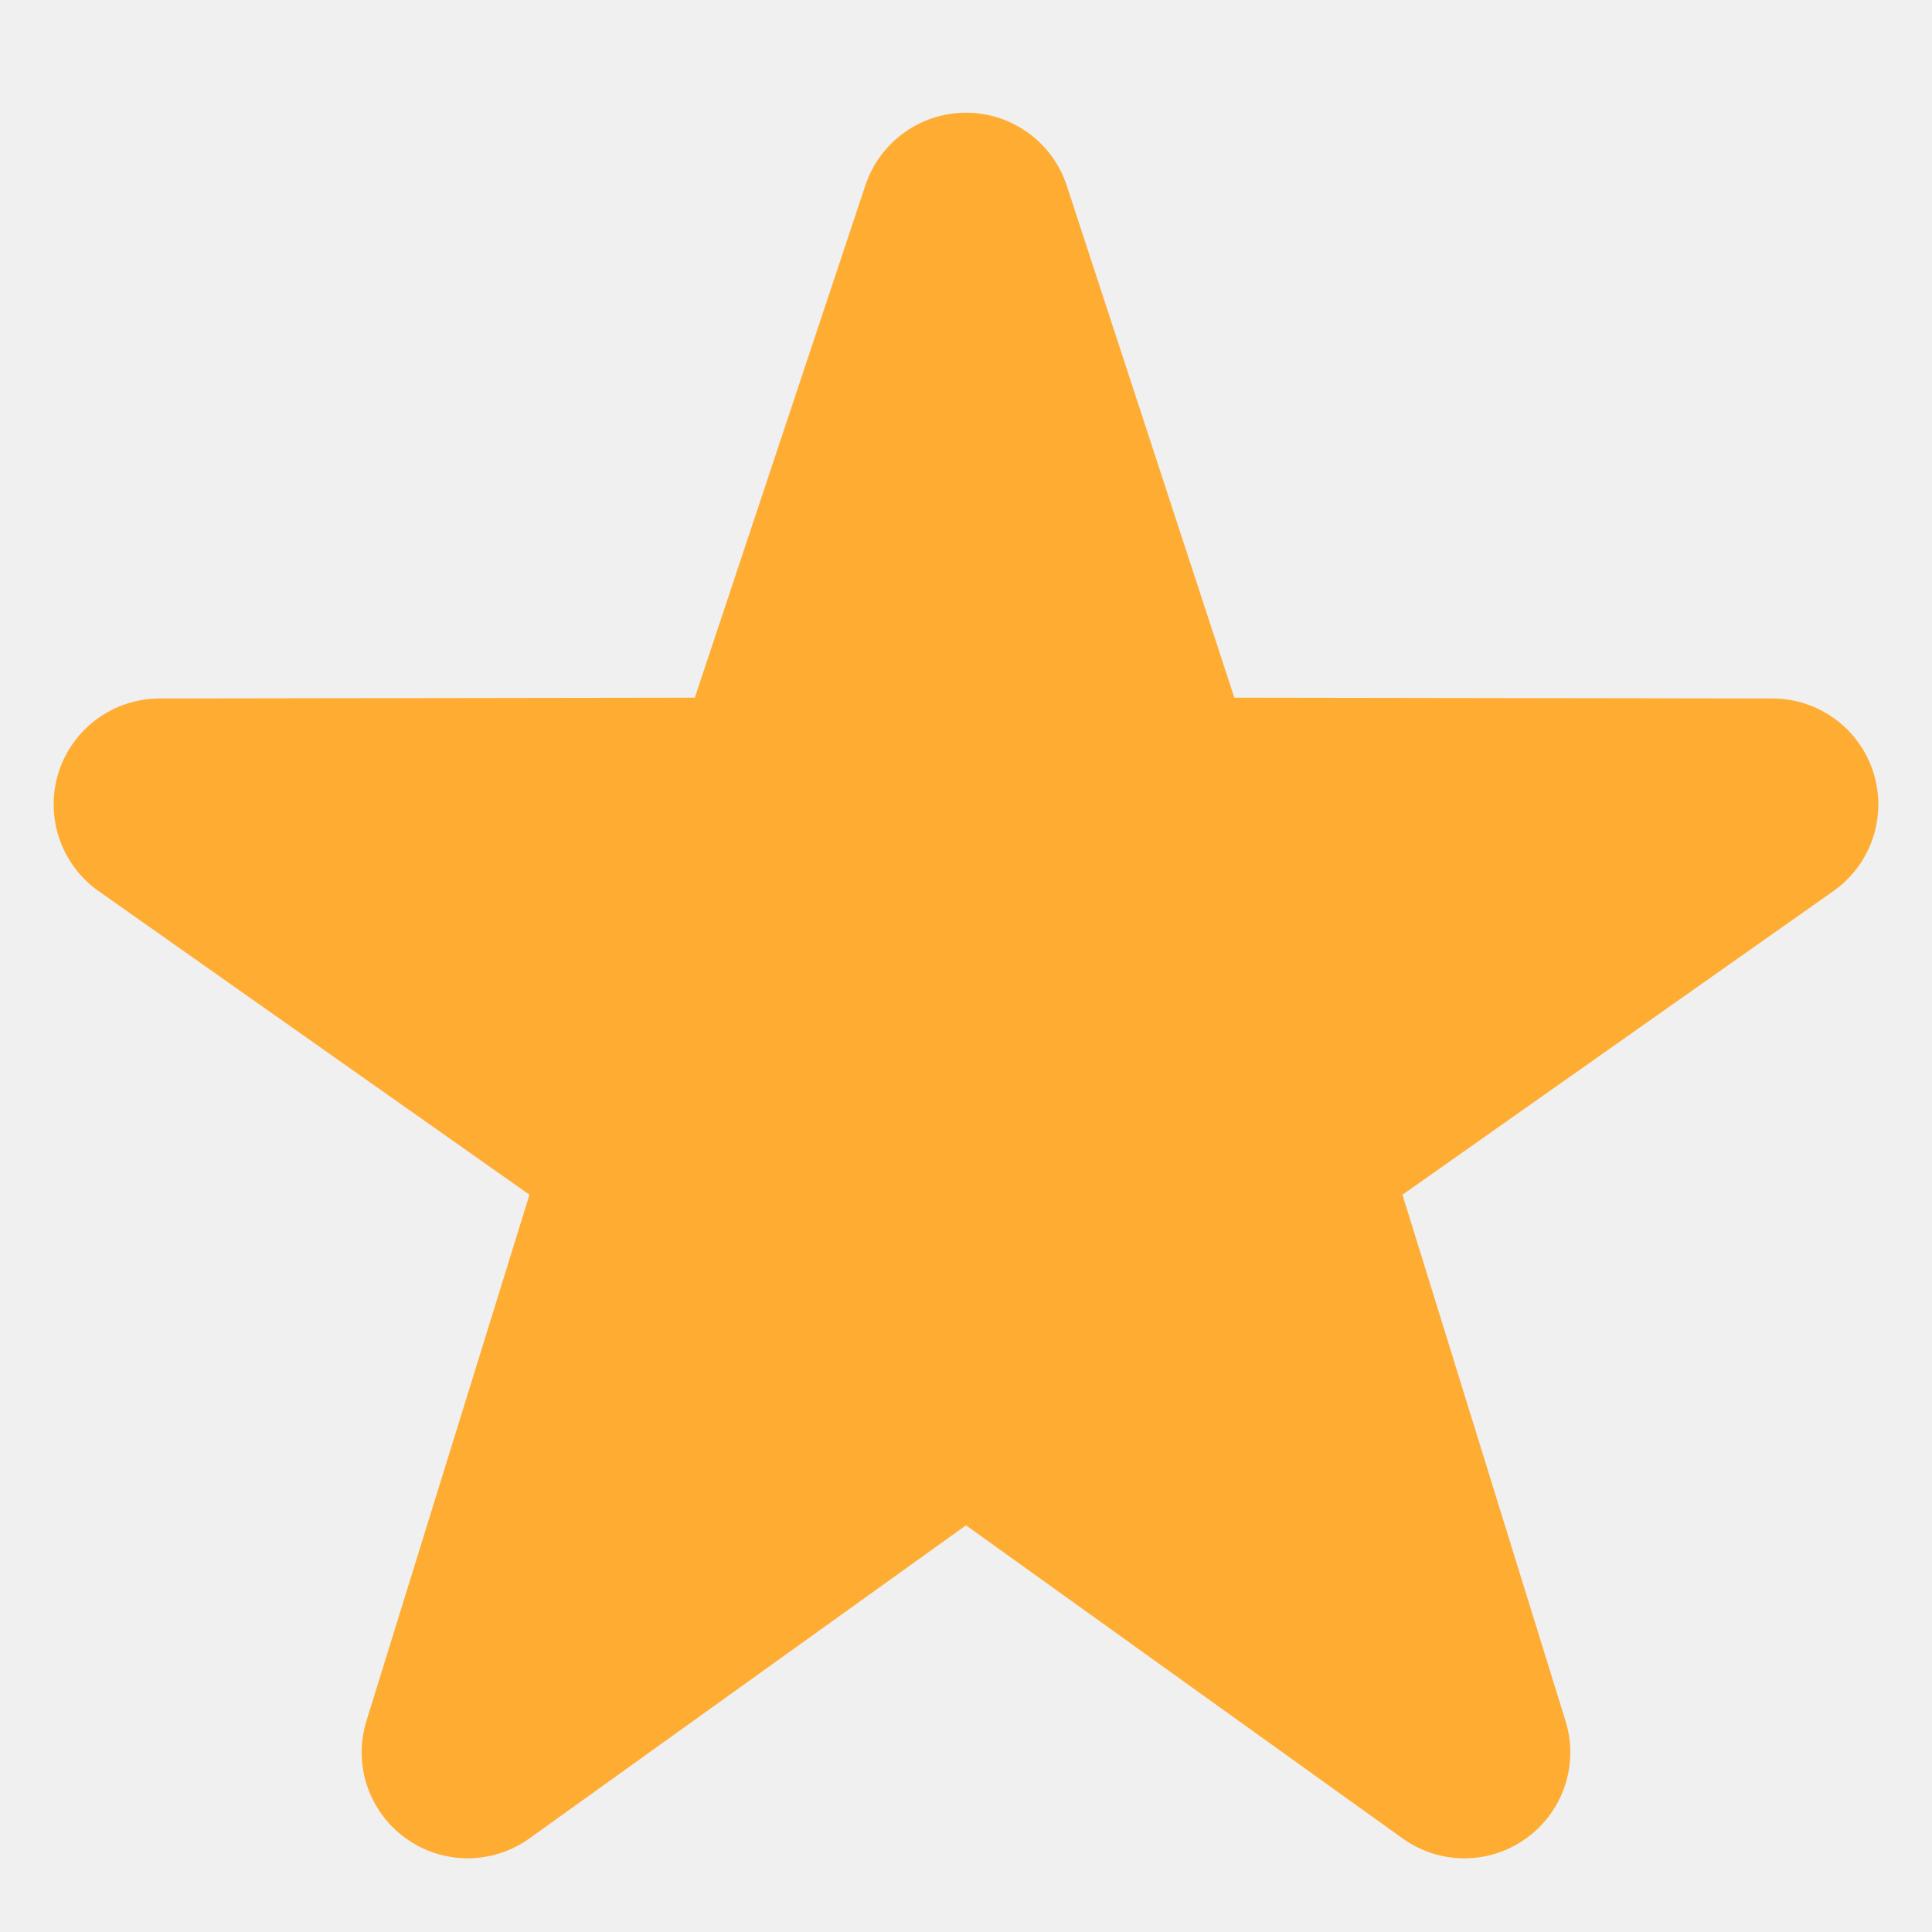
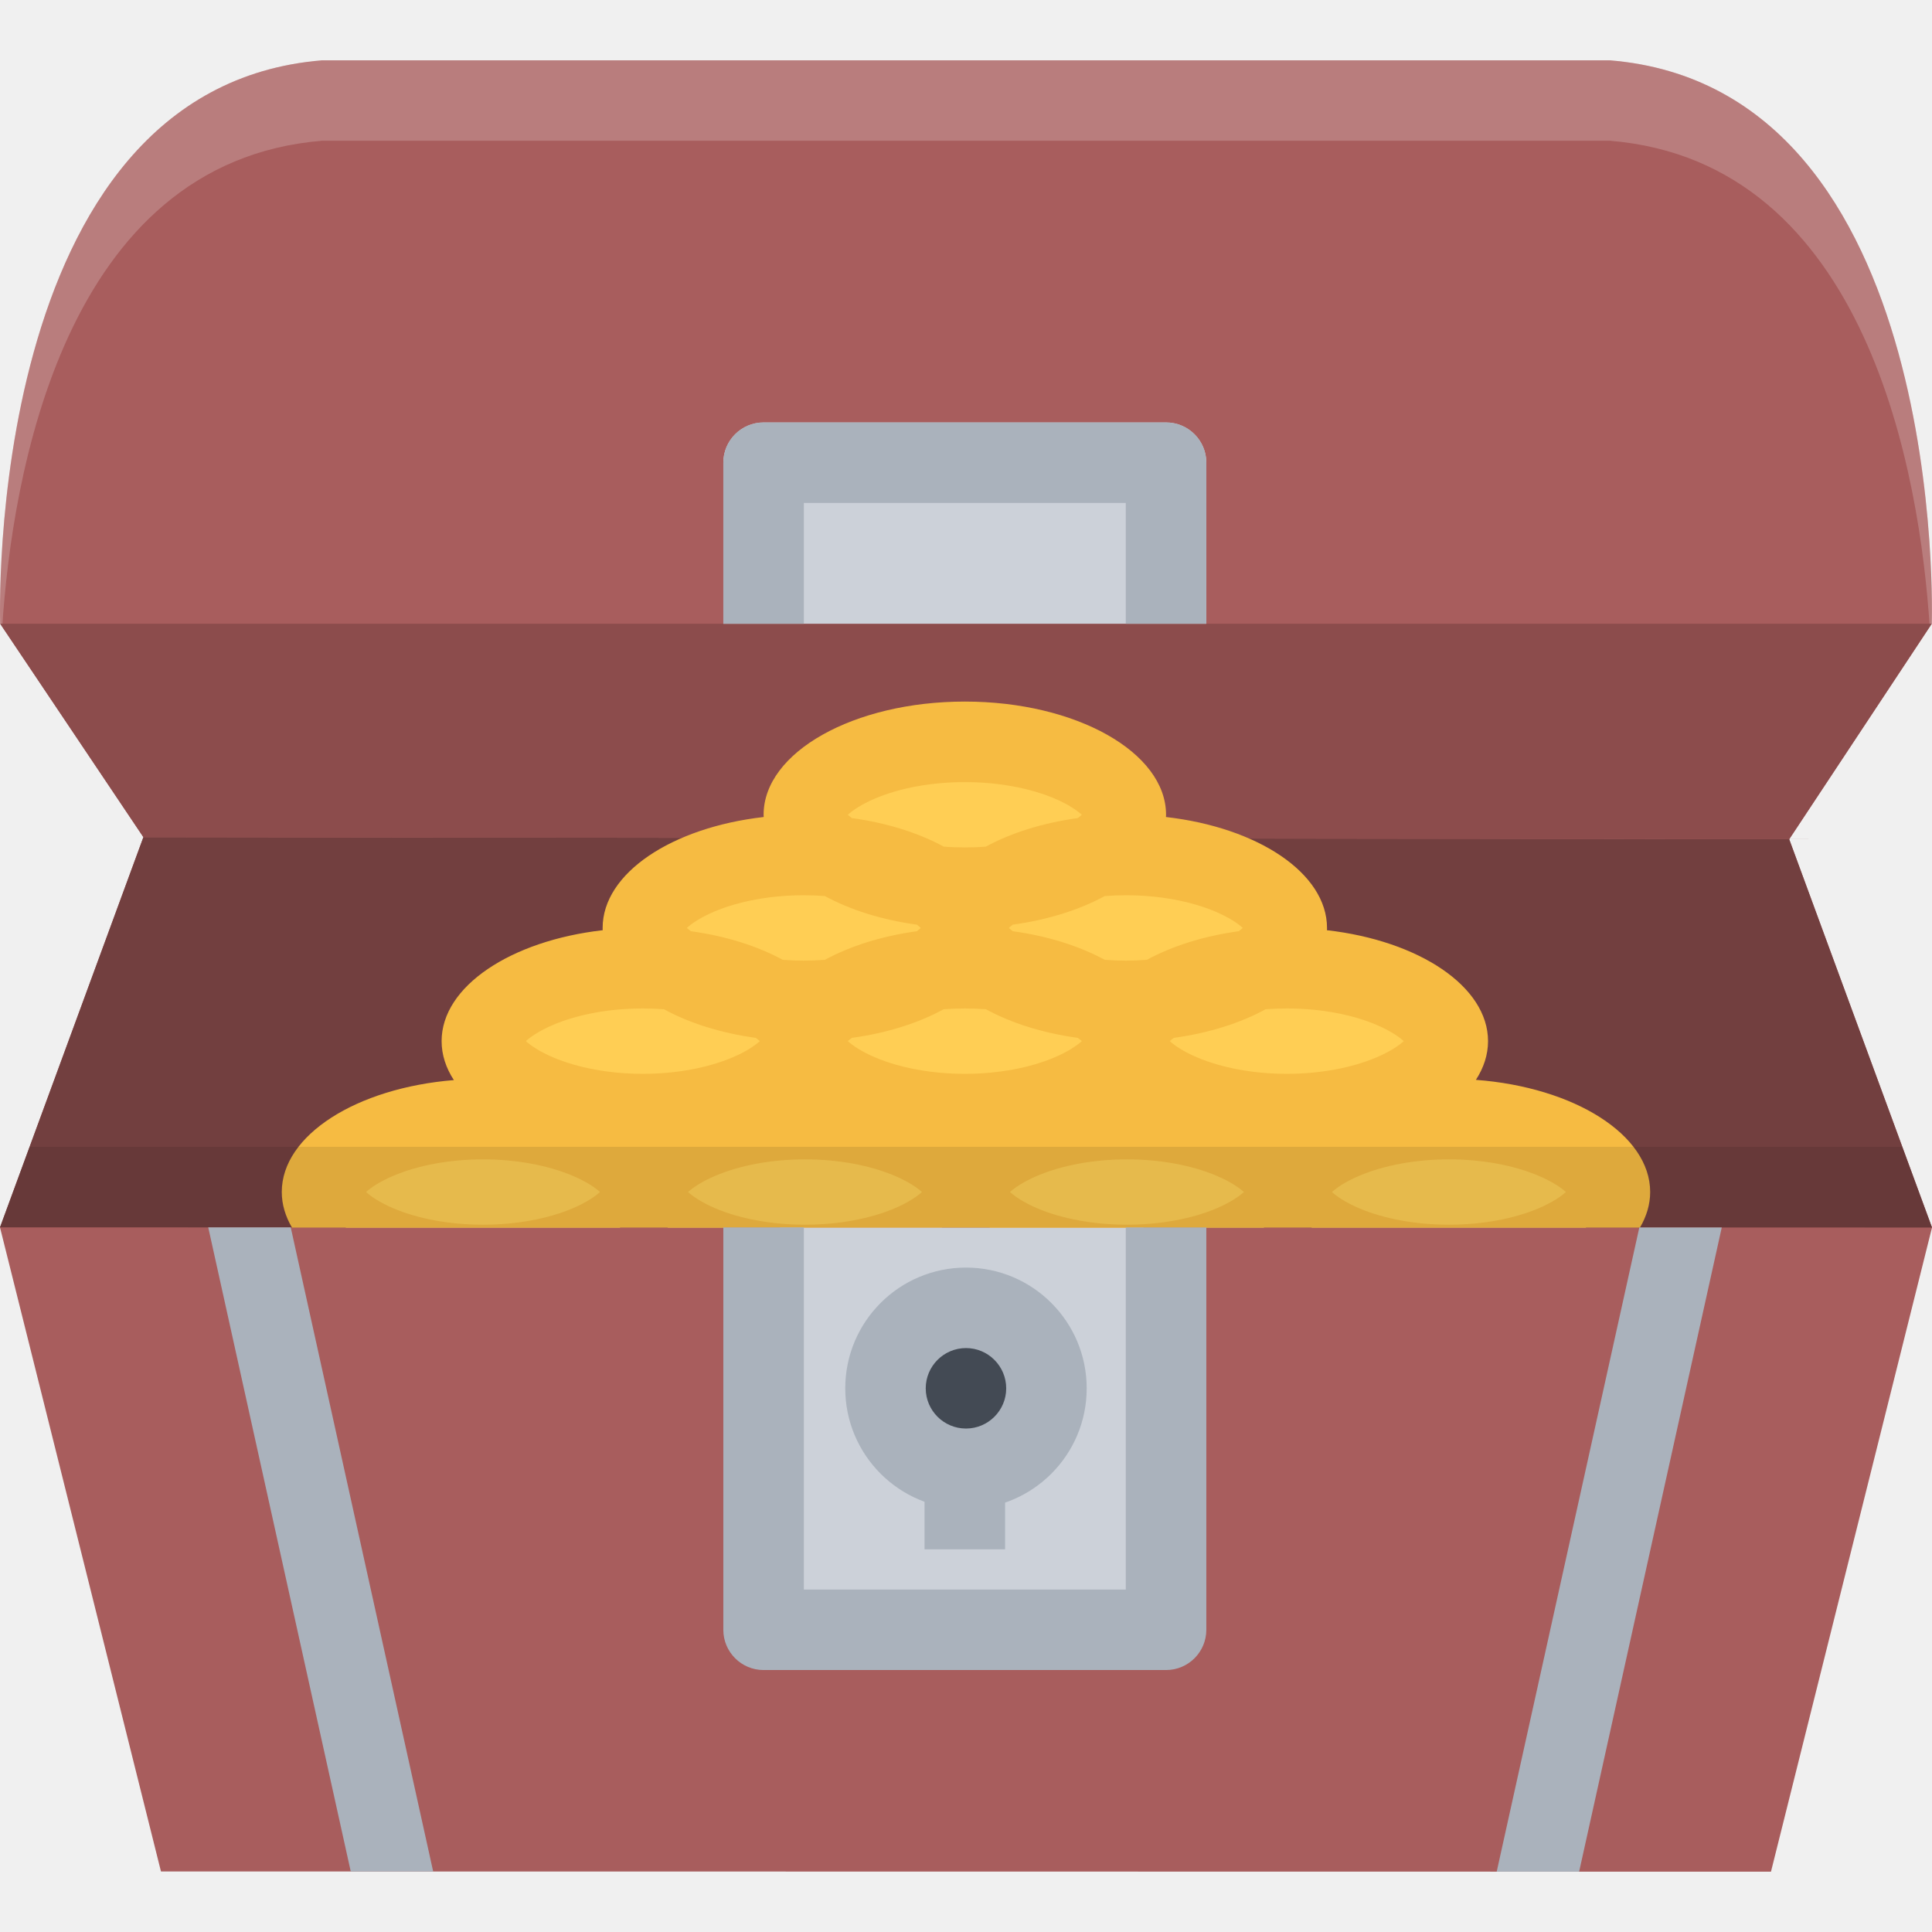
- <svg xmlns="http://www.w3.org/2000/svg" width="800px" height="800px" viewBox="0 0 36 36" aria-hidden="true" role="img" class="iconify iconify--twemoji" preserveAspectRatio="xMidYMid meet">
-   <path fill="#FFAC33" d="M27.287 34.627c-.404 0-.806-.124-1.152-.371L18 28.422l-8.135 5.834a1.97 1.97 0 0 1-2.312-.008a1.971 1.971 0 0 1-.721-2.194l3.034-9.792l-8.062-5.681a1.98 1.98 0 0 1-.708-2.203a1.978 1.978 0 0 1 1.866-1.363L12.947 13l3.179-9.549a1.976 1.976 0 0 1 3.749 0L23 13l10.036.015a1.975 1.975 0 0 1 1.159 3.566l-8.062 5.681l3.034 9.792a1.97 1.97 0 0 1-.72 2.194a1.957 1.957 0 0 1-1.16.379z" />
+ <svg xmlns="http://www.w3.org/2000/svg" viewBox="0 0 511.672 511.672" xml:space="preserve">
+   <path style="fill:#a85d5d" d="m473.853 222.264 37.757-57.073s4.779-141.878-85.273-149.217H85.32C-4.731 23.313.047 165.19.047 165.19l37.929 56.526L0 325.057l42.629 170.579 426.398.062 42.645-170.595-37.819-102.839z" />
+   <g style="opacity:.2">
+     <path style="fill:#fff" d="M.593 165.987C3.186 126.403 16.771 42.878 85.32 37.273H426.336c68.551 5.606 82.15 89.162 84.728 128.73l.546-.812s4.779-141.878-85.273-149.217H85.32C-4.731 23.313.047 165.19.047 165.19l.546.797z" />
+   </g>
+   <path style="fill:#723f3f" d="M511.672 325.104 0 325.057l37.976-103.34 435.877.547z" />
+   <path style="fill:#8c4c4c" d="m473.853 222.264-435.877-.547L.047 165.19h511.562z" />
+   <path d="M266.485 410.315c0 5.887-4.778 10.665-10.649 10.665-5.887 0-10.665-4.778-10.665-10.665 0-5.888 4.778-10.649 10.665-10.649 5.871 0 10.649 4.762 10.649 10.649z" />
+   <path style="fill:#ffce54" d="M170.251 295.045c-12.258 0-24.079-2.701-32.448-7.401-6.387-3.591-10.181-8.042-10.181-11.914 0-7.87 16.615-19.315 42.629-19.315 12.257 0 24.094 2.701 32.463 7.417 6.371 3.575 10.181 8.026 10.181 11.898 0 7.885-16.615 19.315-42.644 19.315zM255.524 295.045c-12.258 0-24.079-2.701-32.464-7.401-6.371-3.591-10.165-8.042-10.165-11.914 0-7.87 16.599-19.315 42.629-19.315 12.257 0 24.078 2.701 32.463 7.417 6.371 3.575 10.165 8.026 10.165 11.898 0 7.885-16.597 19.315-42.628 19.315z" />
+   <path style="fill:#ffce54" d="M340.797 295.045c-12.258 0-24.094-2.701-32.463-7.401-6.371-3.591-10.182-8.042-10.182-11.914 0-7.87 16.615-19.315 42.645-19.315 12.258 0 24.078 2.701 32.448 7.417 6.371 3.575 10.181 8.026 10.181 11.898 0 7.885-16.613 19.315-42.629 19.315zM212.895 265.065c-12.258 0-24.094-2.686-32.464-7.401-6.371-3.592-10.181-8.026-10.181-11.899 0-7.885 16.614-19.332 42.645-19.332 12.242 0 24.078 2.717 32.448 7.417 6.371 3.576 10.181 8.042 10.181 11.915 0 7.869-16.615 19.3-42.629 19.3z" />
+   <path style="fill:#ffce54" d="M298.152 265.065c-12.242 0-24.078-2.686-32.447-7.401-6.371-3.592-10.181-8.026-10.181-11.899 0-7.885 16.615-19.332 42.628-19.332 12.258 0 24.094 2.717 32.464 7.417 6.371 3.576 10.181 8.042 10.181 11.915 0 7.869-16.613 19.3-42.645 19.3z" />
+   <path style="fill:#ffce54" d="M255.524 235.099c-12.258 0-24.079-2.702-32.464-7.417-6.371-3.575-10.165-8.026-10.165-11.898 0-7.87 16.599-19.315 42.629-19.315 12.257 0 24.078 2.701 32.463 7.417 6.371 3.576 10.165 8.026 10.165 11.898 0 7.869-16.597 19.315-42.628 19.315zM91.629 325.104h72.516c4.153-3.123 6.417-6.511 6.417-9.415 0-3.873-3.81-8.308-10.181-11.899-8.37-4.715-20.206-7.401-32.463-7.401-26.015 0-42.629 11.431-42.629 19.301 0 3.028 2.311 6.384 6.34 9.414zM176.902 325.104h72.516c4.153-3.123 6.402-6.511 6.402-9.415 0-3.873-3.794-8.308-10.165-11.899-8.37-4.715-20.206-7.401-32.464-7.401-26.03 0-42.629 11.431-42.629 19.301.001 3.028 2.312 6.384 6.34 9.414z" />
+   <path style="fill:#ccd1d9" d="M206.586 325.106h96.27v98.75h-96.27z" />
+   <path style="fill:#ffce54" d="M262.16 325.104h72.516c4.154-3.123 6.418-6.511 6.418-9.415 0-3.873-3.795-8.308-10.165-11.899-8.386-4.715-20.206-7.401-32.464-7.401-26.029 0-42.645 11.431-42.645 19.301 0 3.028 2.327 6.384 6.34 9.414zM347.434 325.104h72.516c4.154-3.123 6.418-6.511 6.418-9.415 0-3.873-3.81-8.308-10.181-11.899-8.37-4.715-20.206-7.401-32.448-7.401-26.029 0-42.645 11.431-42.645 19.301 0 3.028 2.31 6.384 6.34 9.414z" />
+   <path style="fill:#f6bb42" d="M434.331 325.104c1.733-2.951 2.702-6.121 2.702-9.415 0-15.179-20.098-27.732-46.158-29.7 2.076-3.186 3.217-6.652 3.217-10.259 0-14.507-18.332-26.593-42.66-29.372 0-.203.016-.406.016-.593 0-14.522-18.316-26.608-42.66-29.387.016-.188.031-.391.031-.594 0-16.552-23.86-29.98-53.294-29.98-29.435 0-53.294 13.429-53.294 29.98 0 .203.016.406.031.594-24.344 2.779-42.661 14.865-42.661 29.387 0 .188.016.39.016.593-24.328 2.779-42.66 14.865-42.66 29.372 0 3.622 1.14 7.104 3.248 10.321-25.78 2.093-45.58 14.568-45.58 29.638 0 3.294.968 6.464 2.701 9.415h357.005zm-197.342-5.106c-6.605 2.811-15.053 4.356-23.797 4.356s-17.192-1.546-23.782-4.356c-3.654-1.562-5.934-3.154-7.198-4.31 1.265-1.124 3.544-2.733 7.198-4.278 6.59-2.812 15.038-4.373 23.782-4.373 8.745 0 17.192 1.562 23.797 4.373 3.638 1.545 5.918 3.154 7.199 4.278-1.281 1.156-3.561 2.749-7.199 4.31zm-5.262-39.974c-3.638-1.546-5.918-3.154-7.199-4.294.297-.266.656-.547 1.062-.858 9.322-1.281 17.676-3.936 24.344-7.59 1.843-.125 3.716-.203 5.59-.203s3.748.078 5.574.203c6.684 3.654 15.038 6.309 24.359 7.59.406.312.766.593 1.062.858-1.28 1.14-3.561 2.748-7.199 4.294-6.604 2.811-15.053 4.372-23.796 4.372-8.745 0-17.192-1.562-23.797-4.372zm90.519 39.974c-6.589 2.811-15.037 4.356-23.781 4.356s-17.191-1.546-23.797-4.356c-3.639-1.562-5.918-3.154-7.199-4.31 1.281-1.124 3.561-2.733 7.199-4.278 6.605-2.812 15.053-4.373 23.797-4.373s17.192 1.562 23.781 4.373c3.654 1.545 5.934 3.154 7.199 4.278-1.265 1.156-3.545 2.749-7.199 4.31zm85.274-8.588c3.654 1.545 5.935 3.154 7.199 4.278-1.265 1.155-3.545 2.748-7.199 4.31-6.589 2.811-15.053 4.356-23.781 4.356-8.744 0-17.191-1.546-23.797-4.356-3.654-1.562-5.934-3.154-7.199-4.31 1.266-1.124 3.545-2.733 7.199-4.278 6.605-2.812 15.053-4.373 23.797-4.373 8.728 0 17.192 1.562 23.781 4.373zm-66.723-44.332c8.744 0 17.192 1.547 23.782 4.357 3.653 1.562 5.934 3.154 7.198 4.294-1.265 1.14-3.545 2.748-7.198 4.294-6.59 2.811-15.038 4.372-23.782 4.372s-17.191-1.562-23.797-4.372c-3.654-1.546-5.934-3.154-7.198-4.294.296-.266.655-.547 1.062-.858 9.322-1.281 17.676-3.936 24.344-7.59a82.36 82.36 0 0 1 5.589-.203zm-42.645-29.98c8.744 0 17.192 1.546 23.798 4.356 3.653 1.562 5.934 3.154 7.198 4.31-.297.25-.656.546-1.062.859-9.322 1.28-17.677 3.95-24.345 7.573-1.842.141-3.7.219-5.59.219-1.873 0-3.731-.078-5.574-.219-6.684-3.623-15.037-6.293-24.359-7.573-.406-.312-.75-.609-1.047-.859a13.65 13.65 0 0 1 1.047-.875c9.322-1.28 17.676-3.935 24.359-7.573a73.275 73.275 0 0 1 5.575-.218zm-66.425-25.609c6.605-2.811 15.053-4.356 23.797-4.356s17.192 1.546 23.796 4.356c3.639 1.546 5.919 3.154 7.199 4.294-.297.266-.656.562-1.062.875-9.321 1.281-17.676 3.935-24.359 7.558-1.826.156-3.7.218-5.574.218s-3.748-.062-5.59-.218c-6.667-3.623-15.021-6.277-24.344-7.558a18.603 18.603 0 0 1-1.062-.875c1.281-1.139 3.56-2.748 7.199-4.294zm-42.629 29.965c6.605-2.811 15.053-4.356 23.797-4.356 1.874 0 3.732.078 5.574.219 6.684 3.639 15.038 6.293 24.359 7.573.406.312.75.594 1.046.875-.297.25-.64.546-1.046.859-9.322 1.28-17.691 3.95-24.359 7.573a73.016 73.016 0 0 1-5.574.219c-1.89 0-3.748-.078-5.59-.219-6.667-3.623-15.021-6.293-24.344-7.573a30.434 30.434 0 0 1-1.062-.859c1.265-1.157 3.545-2.749 7.199-4.311zm-42.629 29.982c6.589-2.811 15.037-4.357 23.782-4.357 1.889 0 3.748.078 5.59.203 6.667 3.654 15.021 6.309 24.344 7.59.406.312.765.593 1.062.858-1.28 1.14-3.544 2.748-7.199 4.294-6.605 2.811-15.053 4.372-23.797 4.372-8.745 0-17.192-1.562-23.782-4.372-3.654-1.546-5.934-3.154-7.199-4.294 1.265-1.14 3.545-2.733 7.199-4.294zm-42.333 39.974c6.59-2.812 15.053-4.373 23.782-4.373 8.745 0 17.192 1.562 23.797 4.373 3.654 1.545 5.934 3.154 7.198 4.278-1.265 1.155-3.544 2.748-7.198 4.31-6.605 2.811-15.053 4.356-23.797 4.356s-17.192-1.546-23.782-4.356c-3.654-1.562-5.934-3.154-7.198-4.31 1.265-1.123 3.544-2.733 7.198-4.278z" />
+   <path style="fill:#aab2bc" d="M244.856 383.616h21.331v26.702h-21.331z" />
+   <path style="fill:#434a54" d="M270.936 369.982c0 8.448-6.855 15.287-15.287 15.287-8.448 0-15.303-6.839-15.303-15.287 0-8.447 6.855-15.287 15.303-15.287 8.431-.001 15.287 6.839 15.287 15.287z" />
+   <path style="fill:#ccd1d9" d="M319.467 165.19s.016-.016.016-.031V122.53c0-5.871-4.777-10.649-10.664-10.649H202.23c-5.887 0-10.665 4.778-10.665 10.649v42.66h127.902z" />
+   <path style="fill:#aab2bc" d="M212.895 165.19v-31.995h85.257v31.995h21.314c0-21.798.016-42.66.016-42.66 0-5.871-4.777-10.649-10.664-10.649H202.23c-5.887 0-10.665 4.778-10.665 10.649v42.66h21.33zM55.152 325.057l37.742 170.594h21.829L76.998 325.057zM434.159 325.088l-37.772 170.61h21.83l37.772-170.61zM298.152 325.088v95.893h-85.257v-95.908h-21.33v106.573c0 5.871 4.778 10.649 10.665 10.649h106.588c5.887 0 10.664-4.778 10.664-10.649V325.088h-21.33z" />
+   <path style="fill:#aab2bc" d="M255.836 335.707c-17.661 0-31.979 14.318-31.979 31.979 0 17.66 14.319 31.979 31.979 31.979 17.645 0 31.964-14.319 31.964-31.979 0-17.661-14.319-31.979-31.964-31.979zm0 42.629c-5.887 0-10.665-4.778-10.665-10.649 0-5.872 4.778-10.665 10.665-10.665 5.871 0 10.649 4.793 10.649 10.665 0 5.871-4.778 10.649-10.649 10.649z" />
+   <path style="opacity:.1;enable-background:new" d="m0 325.057 7.823-21.33h495.98l7.869 21.33z" />
</svg>
